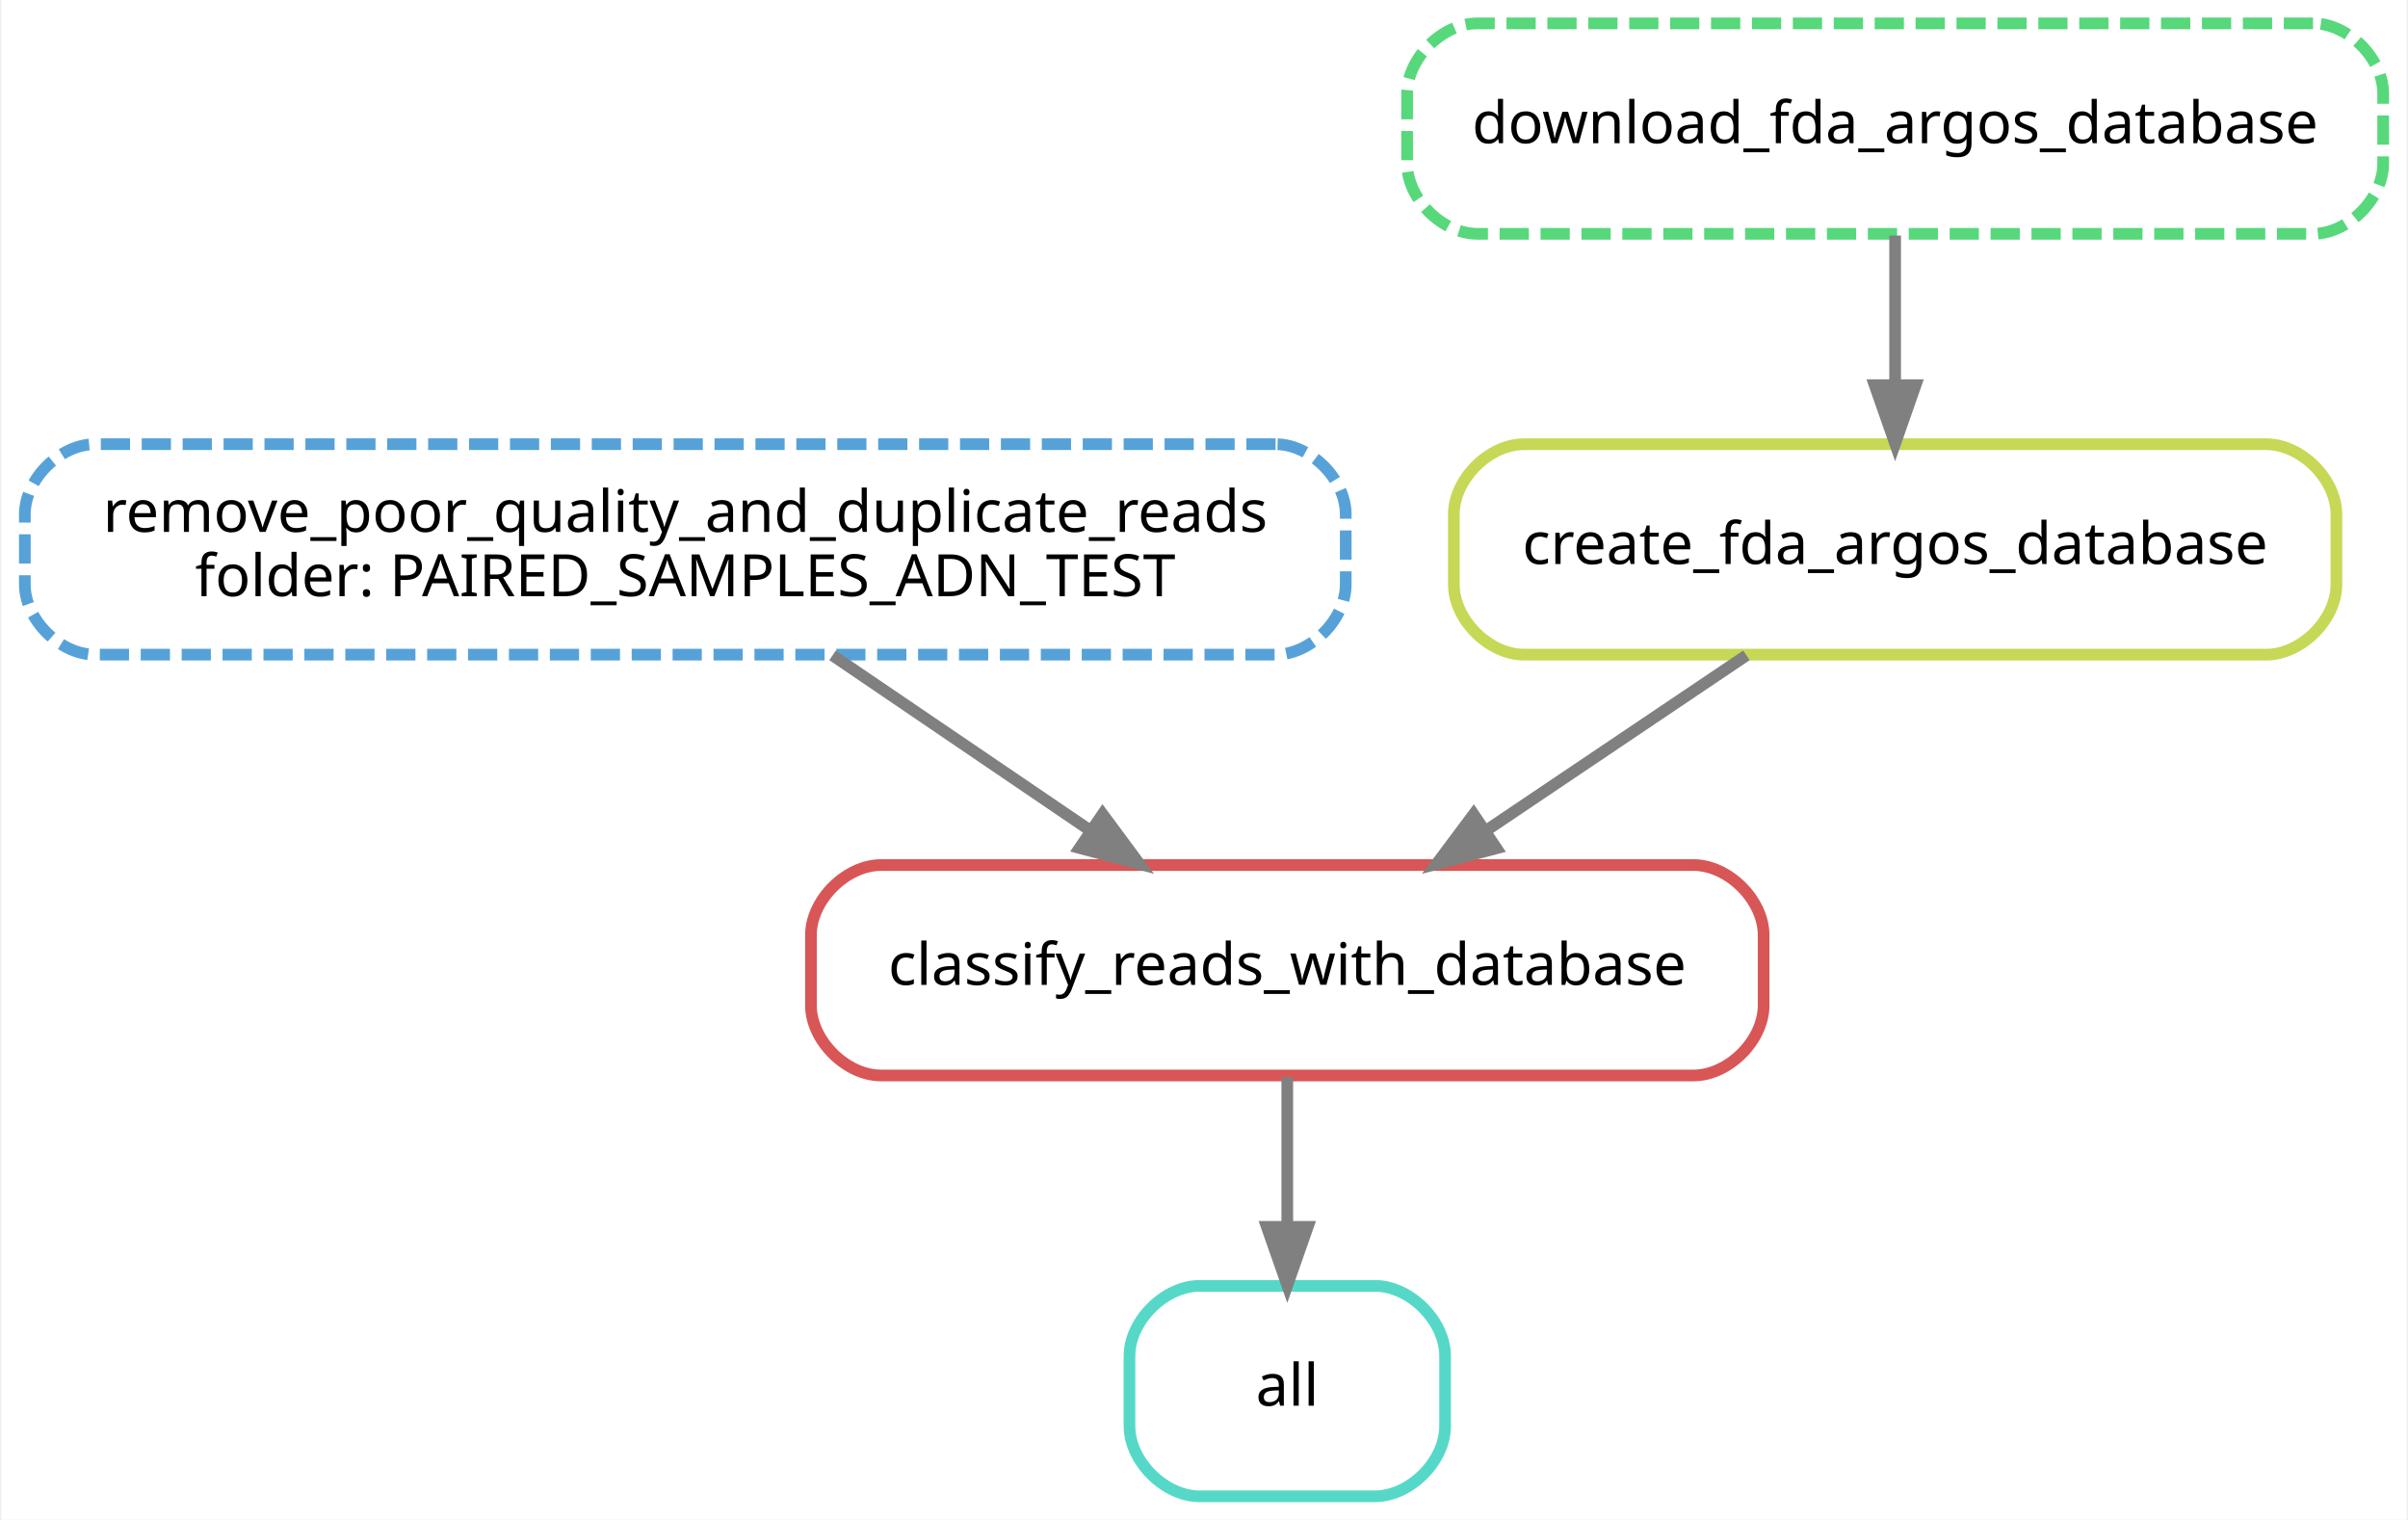
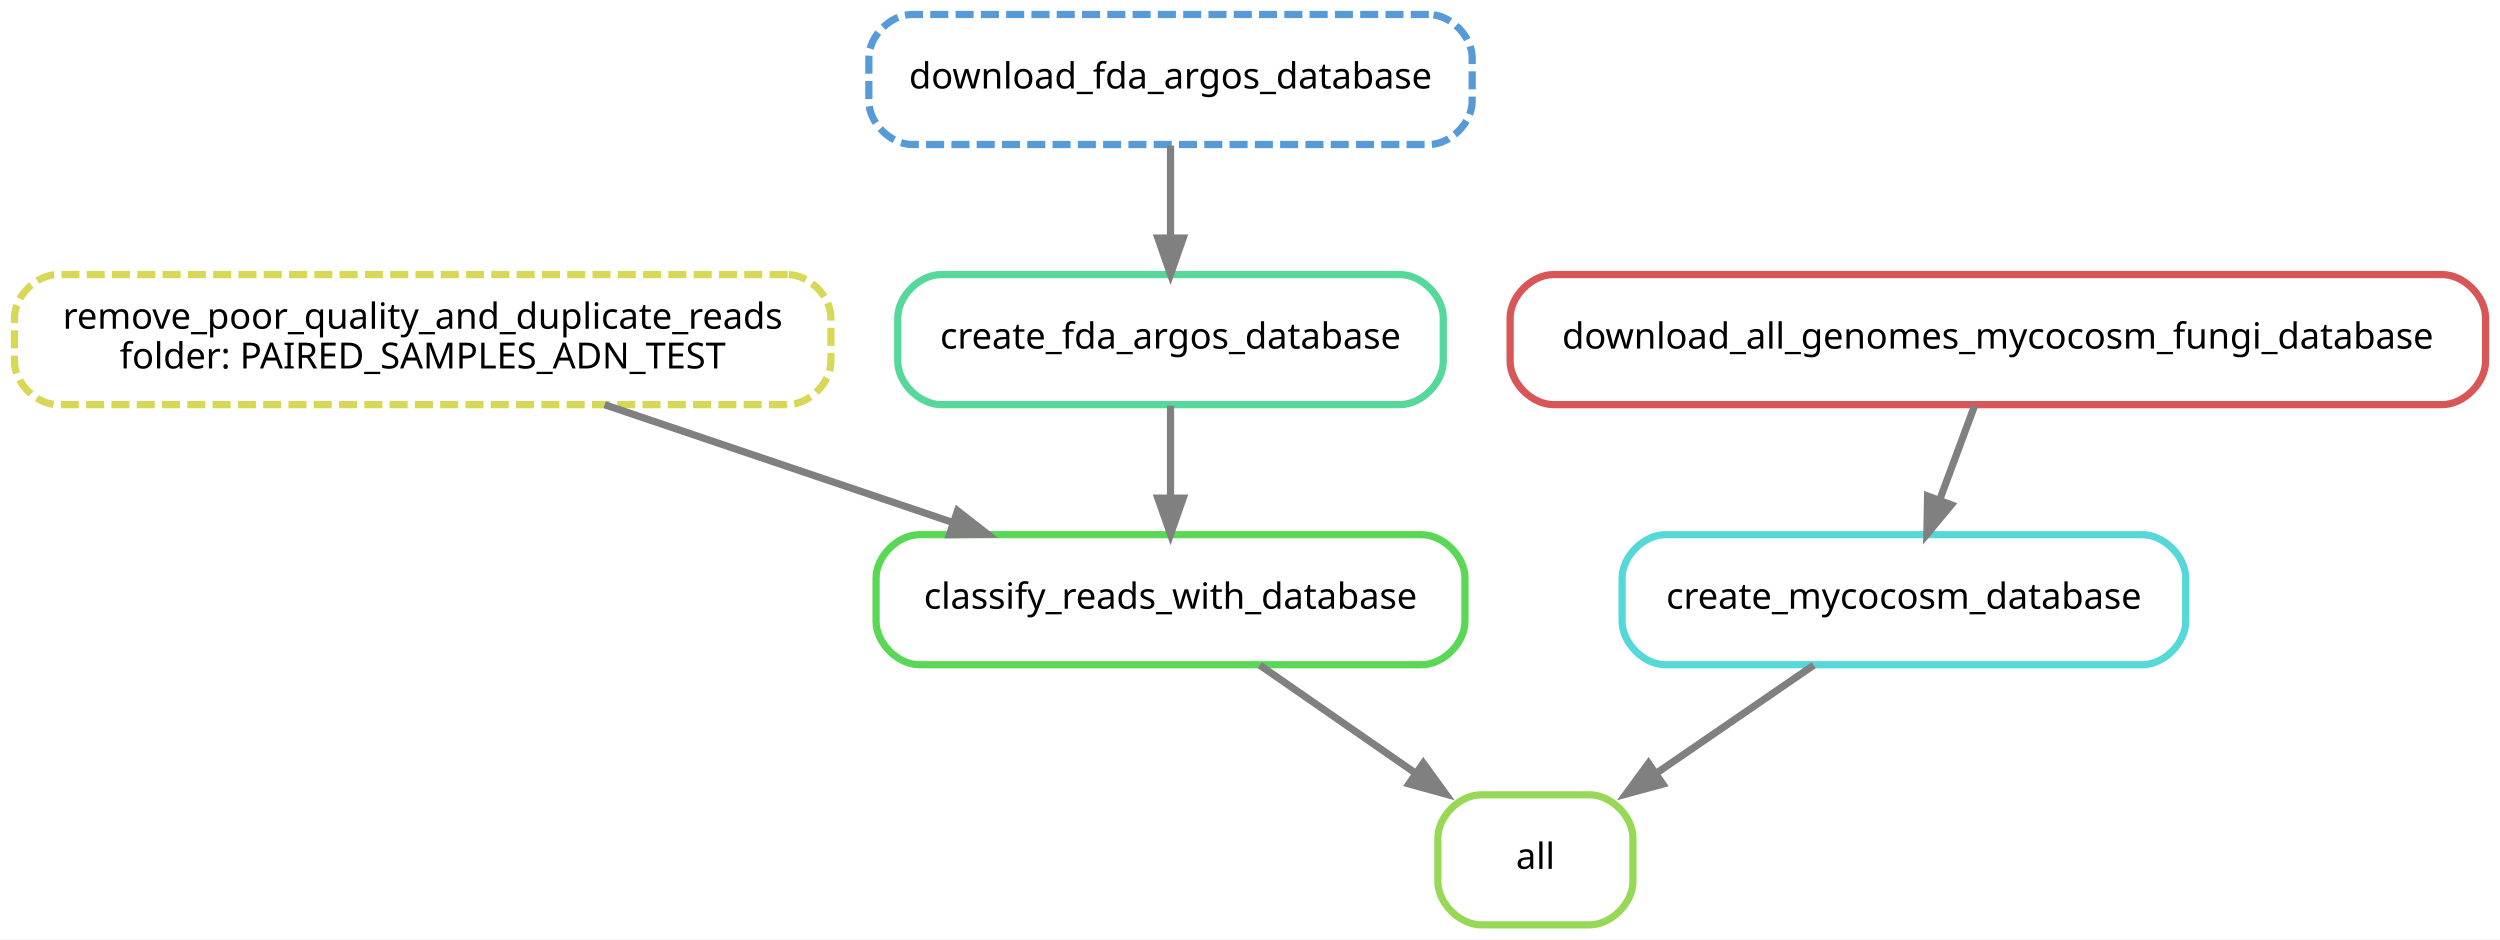
- <svg xmlns="http://www.w3.org/2000/svg" width="412pt" height="260pt" viewBox="0.00 0.00 411.50 260.00">
+ <svg xmlns="http://www.w3.org/2000/svg" width="692pt" height="260pt" viewBox="0.00 0.00 692.00 260.00">
  <g id="graph0" class="graph" transform="scale(1 1) rotate(0) translate(4 256)">
-     <polygon fill="white" stroke="none" points="-4,4 -4,-256 407.5,-256 407.5,4 -4,4" />
+     <polygon fill="white" stroke="none" points="-4,4 -4,-256 688,-256 688,4 -4,4" />
    <g id="node1" class="node">
-       <path fill="none" stroke="#56d8c9" stroke-width="2" d="M231,-36C231,-36 201,-36 201,-36 195,-36 189,-30 189,-24 189,-24 189,-12 189,-12 189,-6 195,-0 201,-0 201,-0 231,-0 231,-0 237,-0 243,-6 243,-12 243,-12 243,-24 243,-24 243,-30 237,-36 231,-36" />
-       <text text-anchor="middle" x="216" y="-15.5" font-family="sans" font-size="10.00">all</text>
+       <path fill="none" stroke="#97d856" stroke-width="2" d="M436,-36C436,-36 406,-36 406,-36 400,-36 394,-30 394,-24 394,-24 394,-12 394,-12 394,-6 400,-0 406,-0 406,-0 436,-0 436,-0 442,-0 448,-6 448,-12 448,-12 448,-24 448,-24 448,-30 442,-36 436,-36" />
+       <text text-anchor="middle" x="421" y="-15.5" font-family="sans" font-size="10.00">all</text>
    </g>
    <g id="node2" class="node">
-       <path fill="none" stroke="#d85656" stroke-width="2" d="M285.5,-108C285.5,-108 146.5,-108 146.5,-108 140.5,-108 134.5,-102 134.5,-96 134.5,-96 134.5,-84 134.5,-84 134.5,-78 140.5,-72 146.5,-72 146.5,-72 285.5,-72 285.5,-72 291.5,-72 297.5,-78 297.5,-84 297.5,-84 297.5,-96 297.5,-96 297.5,-102 291.5,-108 285.5,-108" />
-       <text text-anchor="middle" x="216" y="-87.5" font-family="sans" font-size="10.00">classify_reads_with_database</text>
+       <path fill="none" stroke="#59d856" stroke-width="2" d="M389.5,-108C389.5,-108 250.5,-108 250.5,-108 244.5,-108 238.5,-102 238.5,-96 238.5,-96 238.5,-84 238.5,-84 238.5,-78 244.5,-72 250.5,-72 250.5,-72 389.5,-72 389.5,-72 395.5,-72 401.5,-78 401.5,-84 401.5,-84 401.5,-96 401.5,-96 401.5,-102 395.5,-108 389.5,-108" />
+       <text text-anchor="middle" x="320" y="-87.5" font-family="sans" font-size="10.00">classify_reads_with_database</text>
    </g>
    <g id="edge1" class="edge">
-       <path fill="none" stroke="grey" stroke-width="2" d="M216,-71.697C216,-63.983 216,-54.712 216,-46.112" />
-       <polygon fill="grey" stroke="grey" stroke-width="2" points="219.5,-46.104 216,-36.104 212.5,-46.104 219.5,-46.104" />
+       <path fill="none" stroke="grey" stroke-width="2" d="M344.707,-71.876C357.669,-62.893 373.728,-51.763 387.765,-42.034" />
+       <polygon fill="grey" stroke="grey" stroke-width="2" points="389.972,-44.763 396.198,-36.19 385.985,-39.01 389.972,-44.763" />
    </g>
    <g id="node3" class="node">
-       <path fill="none" stroke="#56a2d8" stroke-width="2" stroke-dasharray="5,2" d="M214,-180C214,-180 12,-180 12,-180 6,-180 0,-174 0,-168 0,-168 0,-156 0,-156 0,-150 6,-144 12,-144 12,-144 214,-144 214,-144 220,-144 226,-150 226,-156 226,-156 226,-168 226,-168 226,-174 220,-180 214,-180" />
+       <path fill="none" stroke="#56d8d8" stroke-width="2" d="M589,-108C589,-108 457,-108 457,-108 451,-108 445,-102 445,-96 445,-96 445,-84 445,-84 445,-78 451,-72 457,-72 457,-72 589,-72 589,-72 595,-72 601,-78 601,-84 601,-84 601,-96 601,-96 601,-102 595,-108 589,-108" />
+       <text text-anchor="middle" x="523" y="-87.5" font-family="sans" font-size="10.00">create_mycocosm_database</text>
+     </g>
+     <g id="edge2" class="edge">
+       <path fill="none" stroke="grey" stroke-width="2" d="M498.048,-71.876C484.958,-62.893 468.74,-51.763 454.564,-42.034" />
+       <polygon fill="grey" stroke="grey" stroke-width="2" points="456.274,-38.962 446.048,-36.19 452.313,-44.734 456.274,-38.962" />
+     </g>
+     <g id="node4" class="node">
+       <path fill="none" stroke="#d6d856" stroke-width="2" stroke-dasharray="5,2" d="M214,-180C214,-180 12,-180 12,-180 6,-180 0,-174 0,-168 0,-168 0,-156 0,-156 0,-150 6,-144 12,-144 12,-144 214,-144 214,-144 220,-144 226,-150 226,-156 226,-156 226,-168 226,-168 226,-174 220,-180 214,-180" />
      <text text-anchor="middle" x="113" y="-165" font-family="sans" font-size="10.00">remove_poor_quality_and_duplicate_reads</text>
      <text text-anchor="middle" x="113" y="-154" font-family="sans" font-size="10.00">folder: PAIRED_SAMPLES_ADN_TEST</text>
    </g>
-     <g id="edge2" class="edge">
-       <path fill="none" stroke="grey" stroke-width="2" d="M138.197,-143.876C151.414,-134.893 167.792,-123.763 182.107,-114.034" />
-       <polygon fill="grey" stroke="grey" stroke-width="2" points="184.403,-116.705 190.707,-108.19 180.468,-110.916 184.403,-116.705" />
+     <g id="edge3" class="edge">
+       <path fill="none" stroke="grey" stroke-width="2" d="M163.373,-143.966C192.421,-134.142 229.13,-121.729 259.706,-111.389" />
+       <polygon fill="grey" stroke="grey" stroke-width="2" points="261.049,-114.63 269.401,-108.111 258.807,-107.999 261.049,-114.63" />
    </g>
-     <g id="node4" class="node">
-       <path fill="none" stroke="#c6d856" stroke-width="2" d="M383.5,-180C383.5,-180 256.5,-180 256.5,-180 250.5,-180 244.5,-174 244.5,-168 244.5,-168 244.5,-156 244.5,-156 244.5,-150 250.5,-144 256.5,-144 256.5,-144 383.5,-144 383.5,-144 389.5,-144 395.5,-150 395.5,-156 395.5,-156 395.5,-168 395.5,-168 395.5,-174 389.5,-180 383.5,-180" />
+     <g id="node5" class="node">
+       <path fill="none" stroke="#56d89a" stroke-width="2" d="M383.5,-180C383.5,-180 256.5,-180 256.5,-180 250.5,-180 244.5,-174 244.5,-168 244.5,-168 244.5,-156 244.5,-156 244.5,-150 250.5,-144 256.5,-144 256.5,-144 383.5,-144 383.5,-144 389.5,-144 395.5,-150 395.5,-156 395.5,-156 395.5,-168 395.5,-168 395.5,-174 389.5,-180 383.5,-180" />
      <text text-anchor="middle" x="320" y="-159.5" font-family="sans" font-size="10.00">create_fda_argos_database</text>
    </g>
-     <g id="edge3" class="edge">
-       <path fill="none" stroke="grey" stroke-width="2" d="M294.559,-143.876C281.213,-134.893 264.676,-123.763 250.222,-114.034" />
-       <polygon fill="grey" stroke="grey" stroke-width="2" points="251.789,-110.87 241.539,-108.19 247.881,-116.677 251.789,-110.87" />
+     <g id="edge4" class="edge">
+       <path fill="none" stroke="grey" stroke-width="2" d="M320,-143.697C320,-135.983 320,-126.712 320,-118.112" />
+       <polygon fill="grey" stroke="grey" stroke-width="2" points="323.5,-118.104 320,-108.104 316.5,-118.104 323.5,-118.104" />
    </g>
-     <g id="node5" class="node">
-       <path fill="none" stroke="#56d87b" stroke-width="2" stroke-dasharray="5,2" d="M391.5,-252C391.5,-252 248.5,-252 248.5,-252 242.5,-252 236.5,-246 236.5,-240 236.5,-240 236.5,-228 236.5,-228 236.5,-222 242.5,-216 248.5,-216 248.5,-216 391.5,-216 391.5,-216 397.5,-216 403.5,-222 403.5,-228 403.5,-228 403.5,-240 403.5,-240 403.5,-246 397.5,-252 391.5,-252" />
+     <g id="node6" class="node">
+       <path fill="none" stroke="#d85656" stroke-width="2" d="M672,-180C672,-180 426,-180 426,-180 420,-180 414,-174 414,-168 414,-168 414,-156 414,-156 414,-150 420,-144 426,-144 426,-144 672,-144 672,-144 678,-144 684,-150 684,-156 684,-156 684,-168 684,-168 684,-174 678,-180 672,-180" />
+       <text text-anchor="middle" x="549" y="-159.5" font-family="sans" font-size="10.00">download_all_genomes_mycocosm_fungi_database</text>
+     </g>
+     <g id="edge5" class="edge">
+       <path fill="none" stroke="grey" stroke-width="2" d="M542.573,-143.697C539.645,-135.813 536.113,-126.304 532.86,-117.546" />
+       <polygon fill="grey" stroke="grey" stroke-width="2" points="536.116,-116.26 529.353,-108.104 529.554,-118.697 536.116,-116.26" />
+     </g>
+     <g id="node7" class="node">
+       <path fill="none" stroke="#569ad8" stroke-width="2" stroke-dasharray="5,2" d="M391.5,-252C391.5,-252 248.5,-252 248.5,-252 242.5,-252 236.5,-246 236.5,-240 236.5,-240 236.5,-228 236.5,-228 236.5,-222 242.5,-216 248.5,-216 248.5,-216 391.5,-216 391.5,-216 397.5,-216 403.5,-222 403.5,-228 403.5,-228 403.5,-240 403.5,-240 403.5,-246 397.5,-252 391.5,-252" />
      <text text-anchor="middle" x="320" y="-231.5" font-family="sans" font-size="10.00">download_fda_argos_database</text>
    </g>
-     <g id="edge4" class="edge">
+     <g id="edge6" class="edge">
      <path fill="none" stroke="grey" stroke-width="2" d="M320,-215.697C320,-207.983 320,-198.712 320,-190.112" />
      <polygon fill="grey" stroke="grey" stroke-width="2" points="323.5,-190.104 320,-180.104 316.5,-190.104 323.5,-190.104" />
    </g>
  </g>
</svg>
